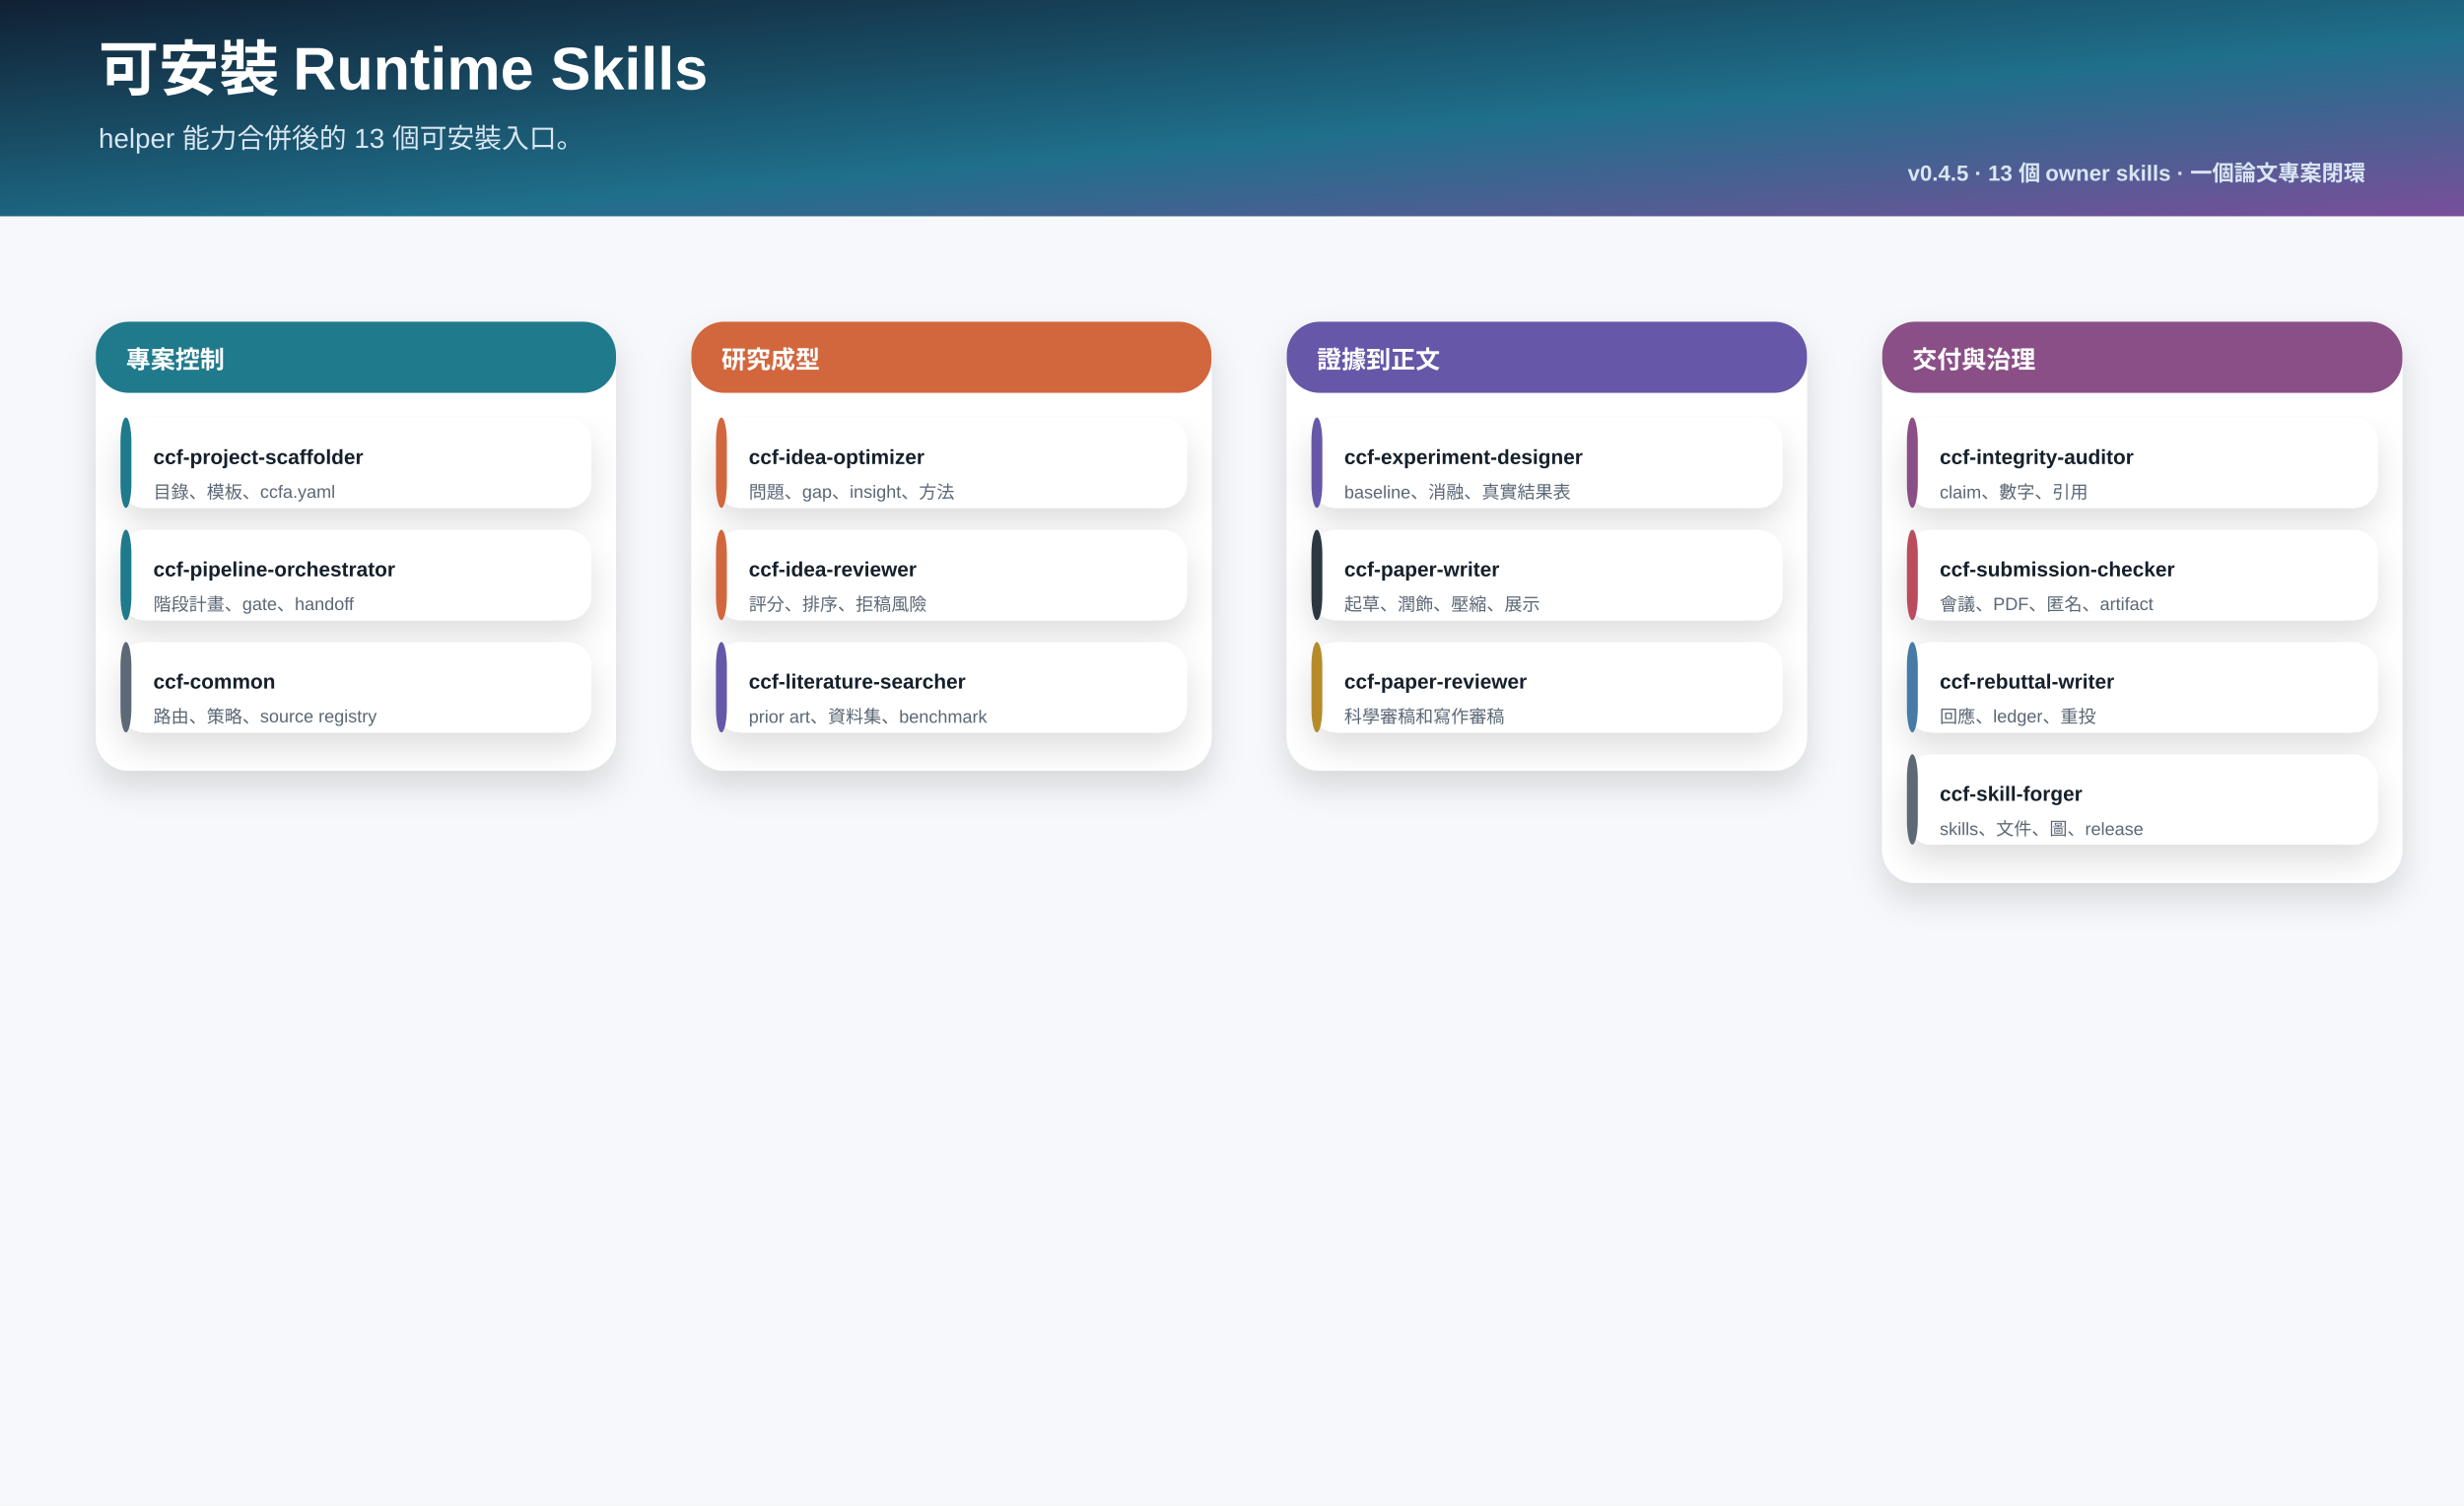
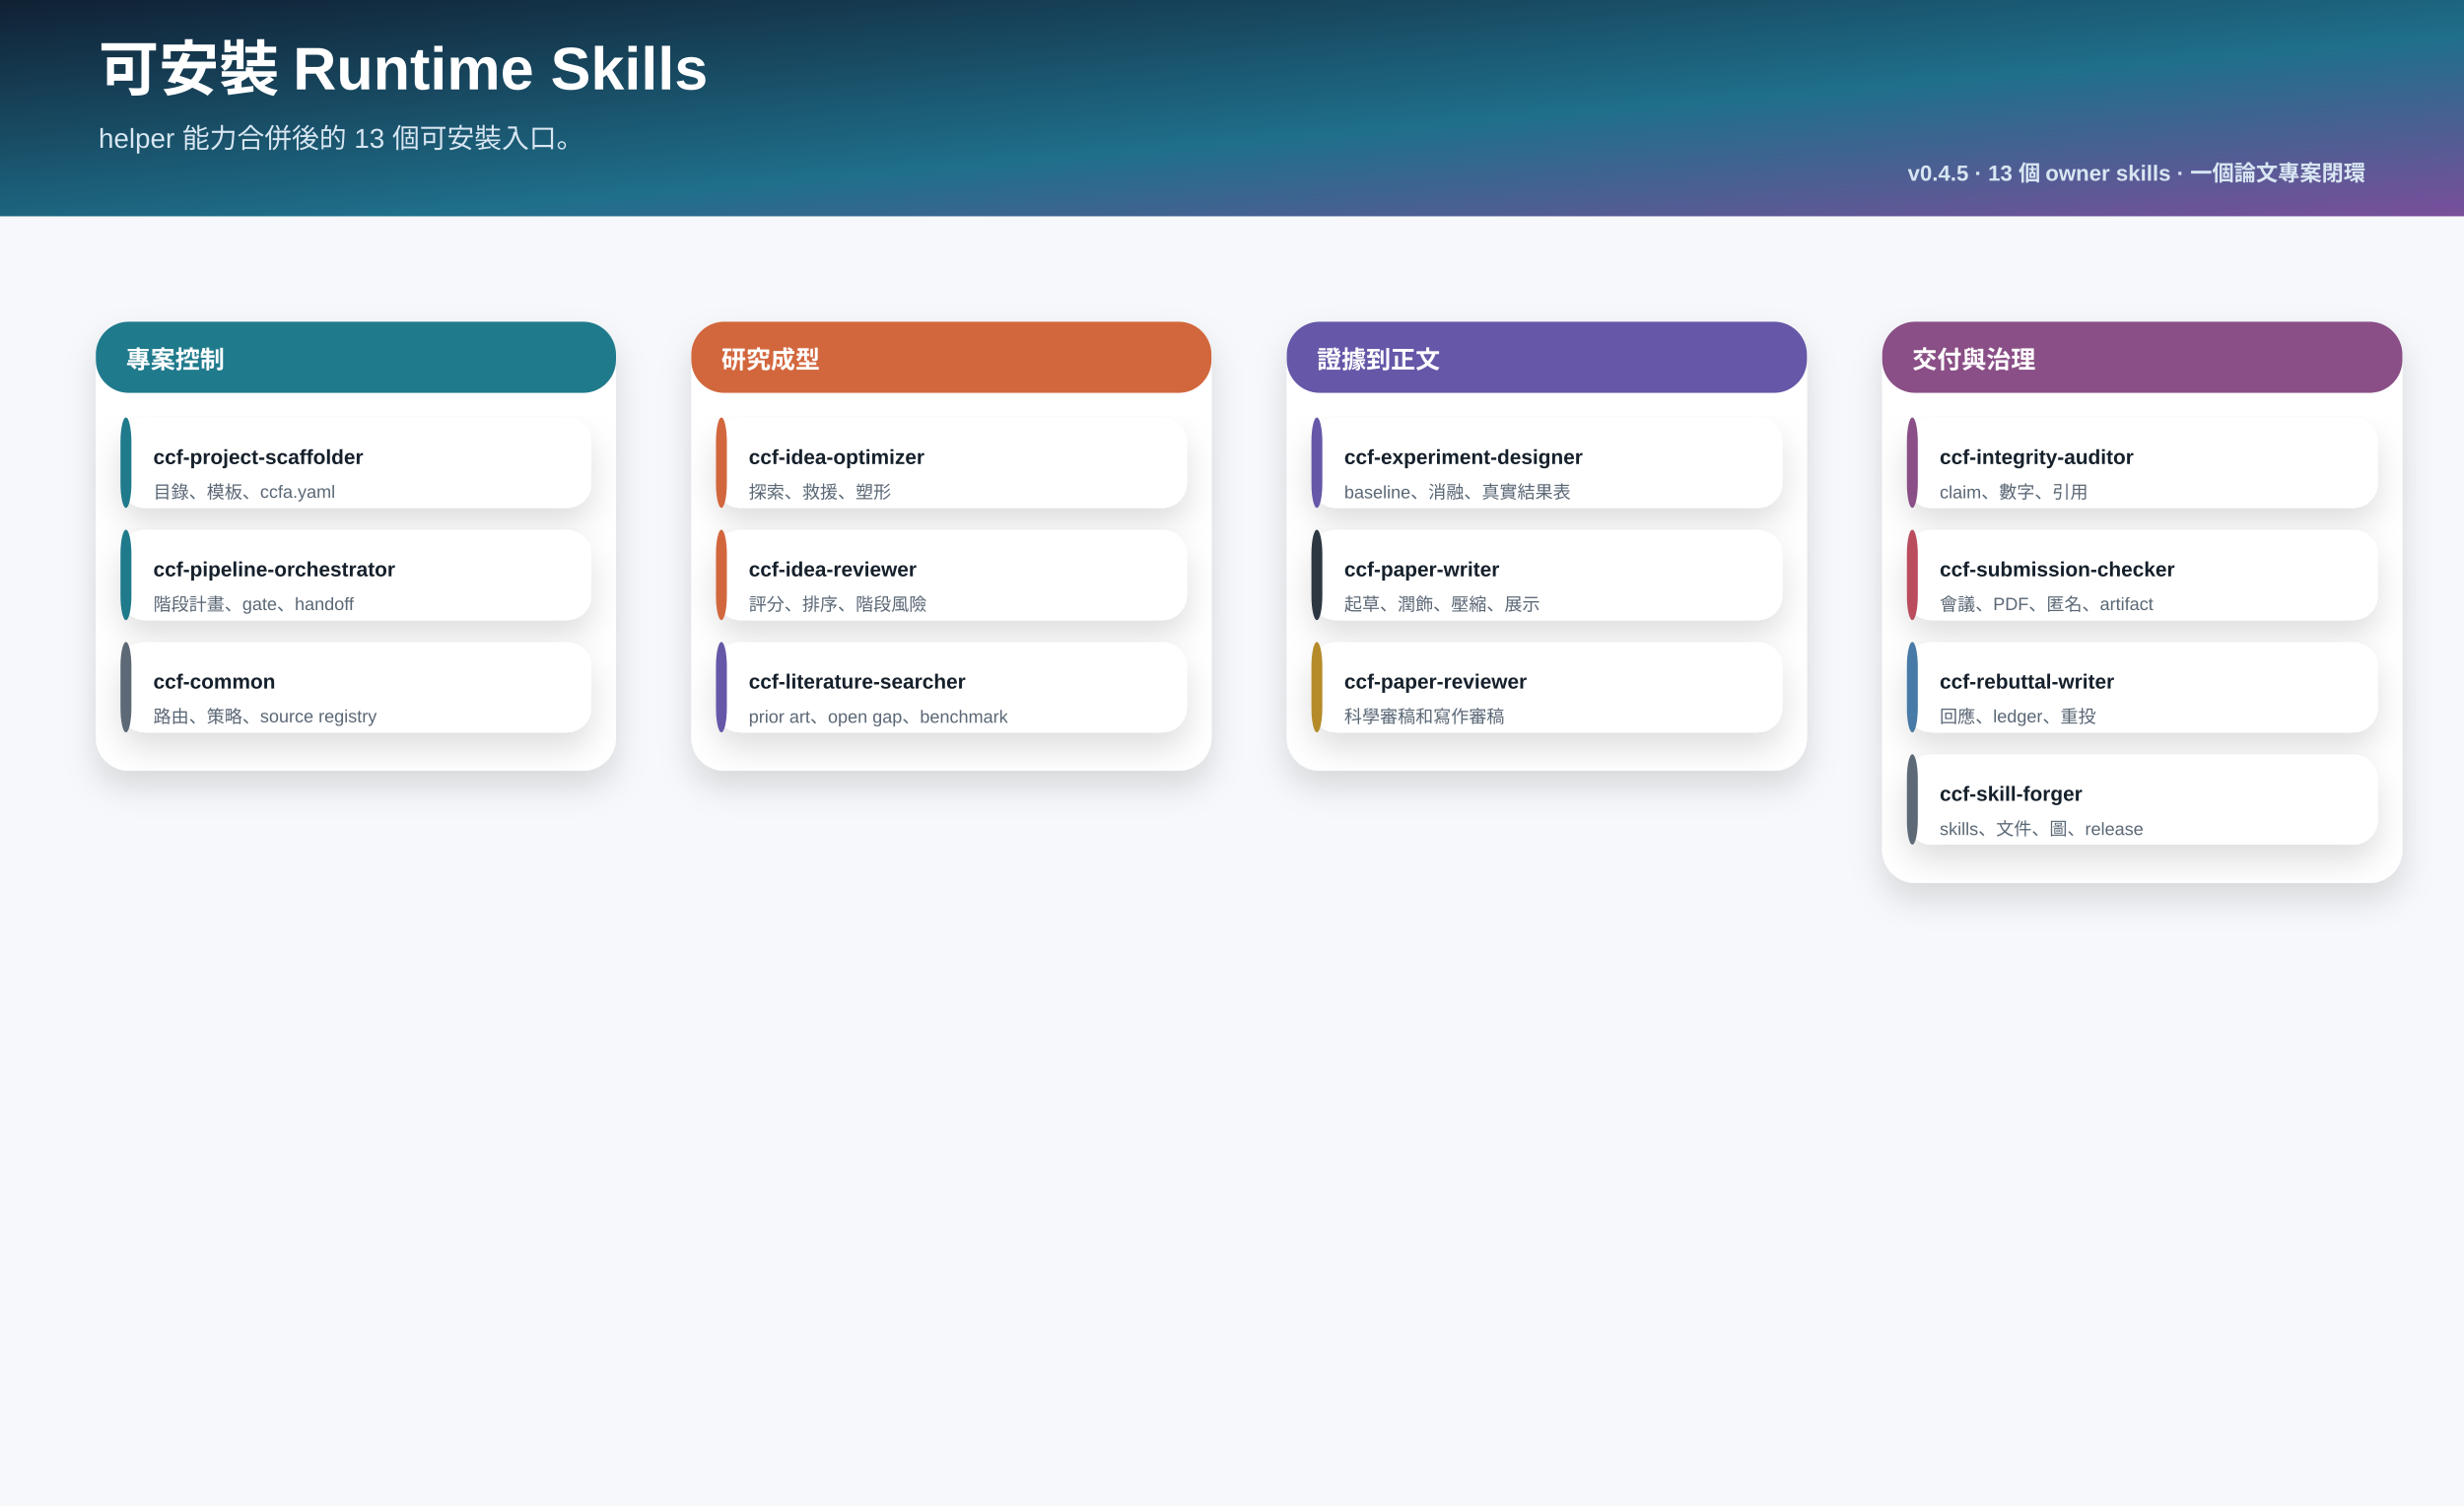
<svg xmlns="http://www.w3.org/2000/svg" width="1800" height="1100" viewBox="0 0 1800 1100">
  <defs>
    <linearGradient id="header" x1="0" y1="0" x2="1" y2="1">
      <stop offset="0" stop-color="#102033" />
      <stop offset="0.58" stop-color="#1F6F8B" />
      <stop offset="1" stop-color="#7A4E9B" />
    </linearGradient>
    <filter id="shadow" x="-20%" y="-20%" width="140%" height="160%">
      <feDropShadow dx="0" dy="12" stdDeviation="12" flood-color="#0B1826" flood-opacity="0.13" />
    </filter>
    <marker id="arrow" markerWidth="13" markerHeight="13" refX="11" refY="6.5" orient="auto">
      <path d="M2,2 L11,6.5 L2,11 Z" fill="#7B8794" />
    </marker>
  </defs>
  <style>text{font-family:Microsoft JhengHei, Segoe UI, Arial, sans-serif;dominant-baseline:auto} .mono{font-family:Consolas,Menlo,monospace}</style>
  <rect x="0" y="0" width="1800" height="1100" rx="0" fill="#F6F8FB" stroke="none" stroke-width="2" />
  <rect x="0" y="0" width="1800" height="158" rx="0" fill="url(#header)" stroke="none" stroke-width="2" />
  <text x="72" y="66" font-size="44" font-weight="850" fill="#FFFFFF" text-anchor="start">可安裝 Runtime Skills</text>
  <text x="72" y="108" font-size="20" font-weight="500" fill="#D8E6F2" text-anchor="start">helper 能力合併後的 13 個可安裝入口。</text>
  <text x="1728" y="132" font-size="16" font-weight="650" fill="#D8E6F2" text-anchor="end">v0.4.5 · 13 個 owner skills · 一個論文專案閉環</text>
  <rect x="70" y="235" width="380" height="328" rx="24" fill="#FFFFFF" stroke="none" stroke-width="2" filter="url(#shadow)" />
  <rect x="70" y="235" width="380" height="52" rx="24" fill="#1F7A8C" stroke="none" stroke-width="2" />
  <text x="92" y="269" font-size="18" font-weight="820" fill="#FFFFFF" text-anchor="start">專案控制</text>
  <rect x="88" y="305" width="344" height="66" rx="18" fill="#FFFFFF" stroke="none" stroke-width="2" filter="url(#shadow)" />
  <rect x="88" y="305" width="8" height="66" rx="18" fill="#1F7A8C" stroke="none" stroke-width="2" />
  <text x="112" y="339" font-size="15" font-weight="820" fill="#15202B" text-anchor="start">ccf-project-scaffolder</text>
  <text x="112" y="364" font-size="13" font-weight="520" fill="#5A6775" text-anchor="start">目錄、模板、ccfa.yaml</text>
  <rect x="88" y="387" width="344" height="66" rx="18" fill="#FFFFFF" stroke="none" stroke-width="2" filter="url(#shadow)" />
  <rect x="88" y="387" width="8" height="66" rx="18" fill="#1F7A8C" stroke="none" stroke-width="2" />
  <text x="112" y="421" font-size="15" font-weight="820" fill="#15202B" text-anchor="start">ccf-pipeline-orchestrator</text>
  <text x="112" y="446" font-size="13" font-weight="520" fill="#5A6775" text-anchor="start">階段計畫、gate、handoff</text>
  <rect x="88" y="469" width="344" height="66" rx="18" fill="#FFFFFF" stroke="none" stroke-width="2" filter="url(#shadow)" />
  <rect x="88" y="469" width="8" height="66" rx="18" fill="#5D6977" stroke="none" stroke-width="2" />
  <text x="112" y="503" font-size="15" font-weight="820" fill="#15202B" text-anchor="start">ccf-common</text>
  <text x="112" y="528" font-size="13" font-weight="520" fill="#5A6775" text-anchor="start">路由、策略、source registry</text>
  <rect x="505" y="235" width="380" height="328" rx="24" fill="#FFFFFF" stroke="none" stroke-width="2" filter="url(#shadow)" />
  <rect x="505" y="235" width="380" height="52" rx="24" fill="#D2673D" stroke="none" stroke-width="2" />
  <text x="527" y="269" font-size="18" font-weight="820" fill="#FFFFFF" text-anchor="start">研究成型</text>
  <rect x="523" y="305" width="344" height="66" rx="18" fill="#FFFFFF" stroke="none" stroke-width="2" filter="url(#shadow)" />
  <rect x="523" y="305" width="8" height="66" rx="18" fill="#D2673D" stroke="none" stroke-width="2" />
  <text x="547" y="339" font-size="15" font-weight="820" fill="#15202B" text-anchor="start">ccf-idea-optimizer</text>
-   <text x="547" y="364" font-size="13" font-weight="520" fill="#5A6775" text-anchor="start">問題、gap、insight、方法</text>
+   <text x="547" y="364" font-size="13" font-weight="520" fill="#5A6775" text-anchor="start">探索、救援、塑形</text>
  <rect x="523" y="387" width="344" height="66" rx="18" fill="#FFFFFF" stroke="none" stroke-width="2" filter="url(#shadow)" />
  <rect x="523" y="387" width="8" height="66" rx="18" fill="#D2673D" stroke="none" stroke-width="2" />
  <text x="547" y="421" font-size="15" font-weight="820" fill="#15202B" text-anchor="start">ccf-idea-reviewer</text>
-   <text x="547" y="446" font-size="13" font-weight="520" fill="#5A6775" text-anchor="start">評分、排序、拒稿風險</text>
+   <text x="547" y="446" font-size="13" font-weight="520" fill="#5A6775" text-anchor="start">評分、排序、階段風險</text>
  <rect x="523" y="469" width="344" height="66" rx="18" fill="#FFFFFF" stroke="none" stroke-width="2" filter="url(#shadow)" />
  <rect x="523" y="469" width="8" height="66" rx="18" fill="#6657A8" stroke="none" stroke-width="2" />
  <text x="547" y="503" font-size="15" font-weight="820" fill="#15202B" text-anchor="start">ccf-literature-searcher</text>
-   <text x="547" y="528" font-size="13" font-weight="520" fill="#5A6775" text-anchor="start">prior art、資料集、benchmark</text>
+   <text x="547" y="528" font-size="13" font-weight="520" fill="#5A6775" text-anchor="start">prior art、open gap、benchmark</text>
  <rect x="940" y="235" width="380" height="328" rx="24" fill="#FFFFFF" stroke="none" stroke-width="2" filter="url(#shadow)" />
  <rect x="940" y="235" width="380" height="52" rx="24" fill="#6657A8" stroke="none" stroke-width="2" />
  <text x="962" y="269" font-size="18" font-weight="820" fill="#FFFFFF" text-anchor="start">證據到正文</text>
  <rect x="958" y="305" width="344" height="66" rx="18" fill="#FFFFFF" stroke="none" stroke-width="2" filter="url(#shadow)" />
  <rect x="958" y="305" width="8" height="66" rx="18" fill="#6657A8" stroke="none" stroke-width="2" />
  <text x="982" y="339" font-size="15" font-weight="820" fill="#15202B" text-anchor="start">ccf-experiment-designer</text>
  <text x="982" y="364" font-size="13" font-weight="520" fill="#5A6775" text-anchor="start">baseline、消融、真實結果表</text>
  <rect x="958" y="387" width="344" height="66" rx="18" fill="#FFFFFF" stroke="none" stroke-width="2" filter="url(#shadow)" />
  <rect x="958" y="387" width="8" height="66" rx="18" fill="#2D3742" stroke="none" stroke-width="2" />
  <text x="982" y="421" font-size="15" font-weight="820" fill="#15202B" text-anchor="start">ccf-paper-writer</text>
  <text x="982" y="446" font-size="13" font-weight="520" fill="#5A6775" text-anchor="start">起草、潤飾、壓縮、展示</text>
  <rect x="958" y="469" width="344" height="66" rx="18" fill="#FFFFFF" stroke="none" stroke-width="2" filter="url(#shadow)" />
  <rect x="958" y="469" width="8" height="66" rx="18" fill="#B58B2A" stroke="none" stroke-width="2" />
  <text x="982" y="503" font-size="15" font-weight="820" fill="#15202B" text-anchor="start">ccf-paper-reviewer</text>
  <text x="982" y="528" font-size="13" font-weight="520" fill="#5A6775" text-anchor="start">科學審稿和寫作審稿</text>
  <rect x="1375" y="235" width="380" height="410" rx="24" fill="#FFFFFF" stroke="none" stroke-width="2" filter="url(#shadow)" />
  <rect x="1375" y="235" width="380" height="52" rx="24" fill="#8A4F86" stroke="none" stroke-width="2" />
  <text x="1397" y="269" font-size="18" font-weight="820" fill="#FFFFFF" text-anchor="start">交付與治理</text>
  <rect x="1393" y="305" width="344" height="66" rx="18" fill="#FFFFFF" stroke="none" stroke-width="2" filter="url(#shadow)" />
  <rect x="1393" y="305" width="8" height="66" rx="18" fill="#8A4F86" stroke="none" stroke-width="2" />
  <text x="1417" y="339" font-size="15" font-weight="820" fill="#15202B" text-anchor="start">ccf-integrity-auditor</text>
  <text x="1417" y="364" font-size="13" font-weight="520" fill="#5A6775" text-anchor="start">claim、數字、引用</text>
  <rect x="1393" y="387" width="344" height="66" rx="18" fill="#FFFFFF" stroke="none" stroke-width="2" filter="url(#shadow)" />
  <rect x="1393" y="387" width="8" height="66" rx="18" fill="#BA4C5E" stroke="none" stroke-width="2" />
  <text x="1417" y="421" font-size="15" font-weight="820" fill="#15202B" text-anchor="start">ccf-submission-checker</text>
  <text x="1417" y="446" font-size="13" font-weight="520" fill="#5A6775" text-anchor="start">會議、PDF、匿名、artifact</text>
  <rect x="1393" y="469" width="344" height="66" rx="18" fill="#FFFFFF" stroke="none" stroke-width="2" filter="url(#shadow)" />
  <rect x="1393" y="469" width="8" height="66" rx="18" fill="#477AA6" stroke="none" stroke-width="2" />
  <text x="1417" y="503" font-size="15" font-weight="820" fill="#15202B" text-anchor="start">ccf-rebuttal-writer</text>
  <text x="1417" y="528" font-size="13" font-weight="520" fill="#5A6775" text-anchor="start">回應、ledger、重投</text>
  <rect x="1393" y="551" width="344" height="66" rx="18" fill="#FFFFFF" stroke="none" stroke-width="2" filter="url(#shadow)" />
  <rect x="1393" y="551" width="8" height="66" rx="18" fill="#5D6977" stroke="none" stroke-width="2" />
  <text x="1417" y="585" font-size="15" font-weight="820" fill="#15202B" text-anchor="start">ccf-skill-forger</text>
  <text x="1417" y="610" font-size="13" font-weight="520" fill="#5A6775" text-anchor="start">skills、文件、圖、release</text>
</svg>
